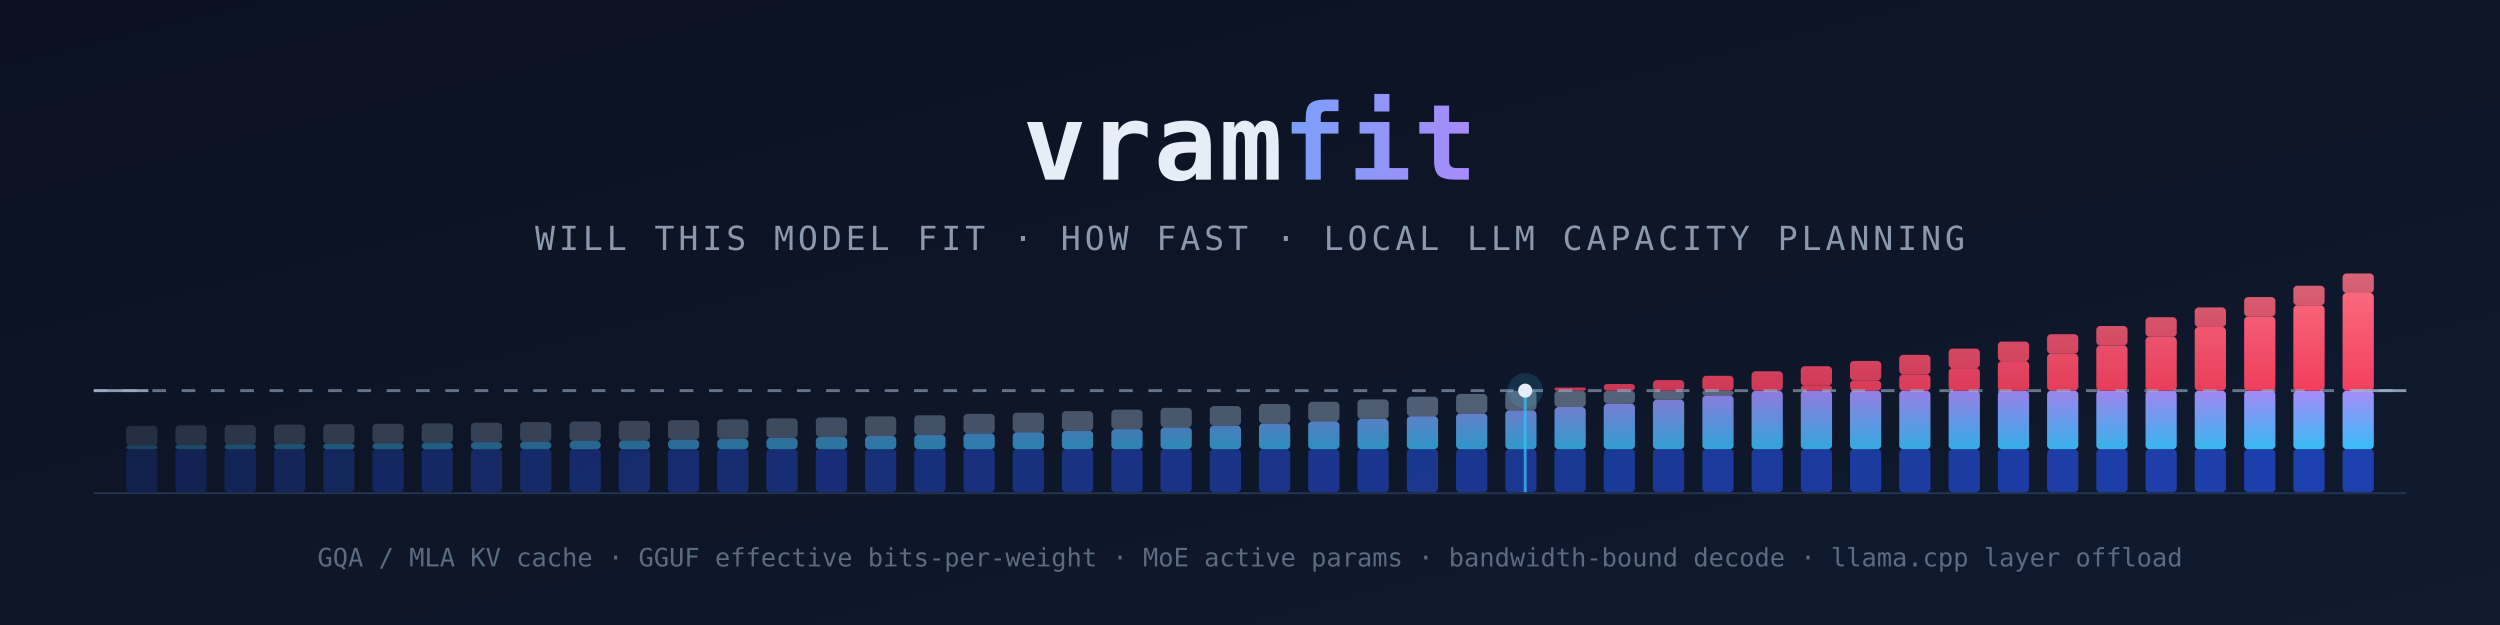
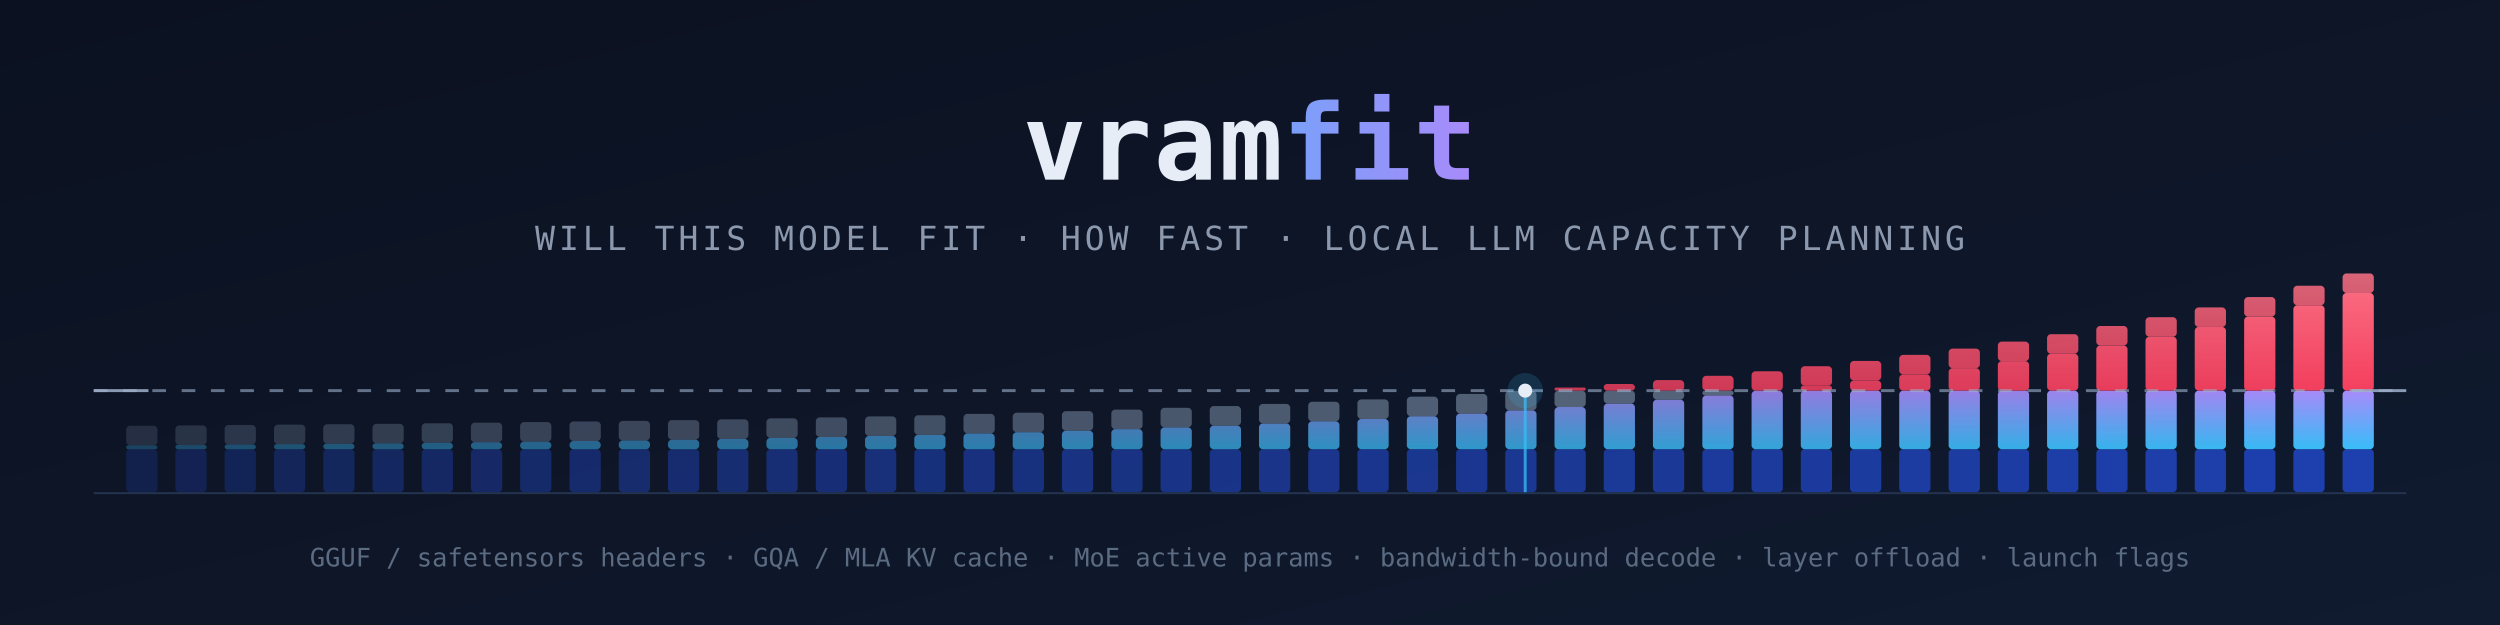
<svg xmlns="http://www.w3.org/2000/svg" width="1280" height="320" viewBox="0 0 1280 320" role="img" aria-label="vramfit banner">
  <defs>
    <linearGradient id="bg" x1="0" y1="0" x2="1" y2="1">
      <stop offset="0" stop-color="#0b1120" />
      <stop offset="0.55" stop-color="#0e1628" />
      <stop offset="1" stop-color="#101b30" />
    </linearGradient>
    <linearGradient id="kv" gradientUnits="userSpaceOnUse" x1="0" y1="230" x2="0" y2="200">
      <stop offset="0" stop-color="#38bdf8" />
      <stop offset="1" stop-color="#a78bfa" />
    </linearGradient>
    <linearGradient id="over" gradientUnits="userSpaceOnUse" x1="0" y1="200" x2="0" y2="140">
      <stop offset="0" stop-color="#f43f5e" />
      <stop offset="1" stop-color="#fb7185" />
    </linearGradient>
    <linearGradient id="accent" x1="0" y1="0" x2="1" y2="0">
      <stop offset="0" stop-color="#38bdf8" />
      <stop offset="1" stop-color="#a78bfa" />
    </linearGradient>
  </defs>
  <rect width="1280" height="320" fill="url(#bg)" />
  <g>
    <rect x="64.6" y="230" width="16" height="22" rx="2" fill="#1e40af" opacity="0.28" />
    <rect x="64.6" y="228" width="16" height="2" rx="1" fill="url(#kv)" opacity="0.28" />
    <rect x="64.6" y="218" width="16" height="10" rx="2" fill="#64748b" opacity="0.28" />
    <rect x="89.8" y="230" width="16" height="22" rx="2" fill="#1e40af" opacity="0.32" />
    <rect x="89.8" y="227.8" width="16" height="2.2" rx="1.1" fill="url(#kv)" opacity="0.32" />
    <rect x="89.8" y="217.8" width="16" height="10" rx="2" fill="#64748b" opacity="0.32" />
    <rect x="115" y="230" width="16" height="22" rx="2" fill="#1e40af" opacity="0.35" />
    <rect x="115" y="227.6" width="16" height="2.4" rx="1.2" fill="url(#kv)" opacity="0.35" />
    <rect x="115" y="217.6" width="16" height="10" rx="2" fill="#64748b" opacity="0.35" />
    <rect x="140.3" y="230" width="16" height="22" rx="2" fill="#1e40af" opacity="0.37" />
    <rect x="140.3" y="227.4" width="16" height="2.6" rx="1.3" fill="url(#kv)" opacity="0.37" />
    <rect x="140.3" y="217.4" width="16" height="10" rx="2" fill="#64748b" opacity="0.37" />
    <rect x="165.5" y="230" width="16" height="22" rx="2" fill="#1e40af" opacity="0.40" />
    <rect x="165.5" y="227.2" width="16" height="2.8" rx="1.4" fill="url(#kv)" opacity="0.40" />
    <rect x="165.5" y="217.2" width="16" height="10" rx="2" fill="#64748b" opacity="0.40" />
    <rect x="190.7" y="230" width="16" height="22" rx="2" fill="#1e40af" opacity="0.42" />
    <rect x="190.7" y="227" width="16" height="3" rx="1.5" fill="url(#kv)" opacity="0.42" />
    <rect x="190.7" y="217" width="16" height="10" rx="2" fill="#64748b" opacity="0.42" />
    <rect x="215.9" y="230" width="16" height="22" rx="2" fill="#1e40af" opacity="0.44" />
    <rect x="215.9" y="226.7" width="16" height="3.3" rx="1.6" fill="url(#kv)" opacity="0.44" />
    <rect x="215.9" y="216.7" width="16" height="10" rx="2" fill="#64748b" opacity="0.44" />
    <rect x="241.1" y="230" width="16" height="22" rx="2" fill="#1e40af" opacity="0.46" />
    <rect x="241.1" y="226.4" width="16" height="3.6" rx="1.8" fill="url(#kv)" opacity="0.46" />
    <rect x="241.1" y="216.4" width="16" height="10" rx="2" fill="#64748b" opacity="0.46" />
    <rect x="266.3" y="230" width="16" height="22" rx="2" fill="#1e40af" opacity="0.48" />
    <rect x="266.3" y="226.1" width="16" height="3.9" rx="1.9" fill="url(#kv)" opacity="0.48" />
    <rect x="266.3" y="216.1" width="16" height="10" rx="2" fill="#64748b" opacity="0.48" />
    <rect x="291.6" y="230" width="16" height="22" rx="2" fill="#1e40af" opacity="0.50" />
    <rect x="291.6" y="225.8" width="16" height="4.2" rx="2" fill="url(#kv)" opacity="0.50" />
    <rect x="291.6" y="215.8" width="16" height="10" rx="2" fill="#64748b" opacity="0.50" />
    <rect x="316.8" y="230" width="16" height="22" rx="2" fill="#1e40af" opacity="0.51" />
    <rect x="316.8" y="225.5" width="16" height="4.5" rx="2" fill="url(#kv)" opacity="0.51" />
    <rect x="316.8" y="215.5" width="16" height="10" rx="2" fill="#64748b" opacity="0.51" />
    <rect x="342" y="230" width="16" height="22" rx="2" fill="#1e40af" opacity="0.53" />
    <rect x="342" y="225.1" width="16" height="4.9" rx="2" fill="url(#kv)" opacity="0.53" />
    <rect x="342" y="215.1" width="16" height="10" rx="2" fill="#64748b" opacity="0.53" />
    <rect x="367.2" y="230" width="16" height="22" rx="2" fill="#1e40af" opacity="0.55" />
    <rect x="367.2" y="224.7" width="16" height="5.3" rx="2" fill="url(#kv)" opacity="0.55" />
    <rect x="367.2" y="214.7" width="16" height="10" rx="2" fill="#64748b" opacity="0.55" />
    <rect x="392.4" y="230" width="16" height="22" rx="2" fill="#1e40af" opacity="0.56" />
    <rect x="392.4" y="224.2" width="16" height="5.8" rx="2" fill="url(#kv)" opacity="0.56" />
    <rect x="392.4" y="214.2" width="16" height="10" rx="2" fill="#64748b" opacity="0.56" />
    <rect x="417.7" y="230" width="16" height="22" rx="2" fill="#1e40af" opacity="0.58" />
    <rect x="417.7" y="223.7" width="16" height="6.3" rx="2" fill="url(#kv)" opacity="0.58" />
    <rect x="417.7" y="213.7" width="16" height="10" rx="2" fill="#64748b" opacity="0.58" />
    <rect x="442.9" y="230" width="16" height="22" rx="2" fill="#1e40af" opacity="0.60" />
    <rect x="442.9" y="223.2" width="16" height="6.8" rx="2" fill="url(#kv)" opacity="0.60" />
    <rect x="442.9" y="213.2" width="16" height="10" rx="2" fill="#64748b" opacity="0.60" />
    <rect x="468.1" y="230" width="16" height="22" rx="2" fill="#1e40af" opacity="0.61" />
    <rect x="468.1" y="222.6" width="16" height="7.4" rx="2" fill="url(#kv)" opacity="0.61" />
    <rect x="468.1" y="212.6" width="16" height="10" rx="2" fill="#64748b" opacity="0.61" />
    <rect x="493.3" y="230" width="16" height="22" rx="2" fill="#1e40af" opacity="0.63" />
    <rect x="493.3" y="221.9" width="16" height="8.1" rx="2" fill="url(#kv)" opacity="0.63" />
    <rect x="493.3" y="211.9" width="16" height="10" rx="2" fill="#64748b" opacity="0.63" />
    <rect x="518.5" y="230" width="16" height="22" rx="2" fill="#1e40af" opacity="0.64" />
    <rect x="518.5" y="221.3" width="16" height="8.7" rx="2" fill="url(#kv)" opacity="0.64" />
    <rect x="518.5" y="211.3" width="16" height="10" rx="2" fill="#64748b" opacity="0.64" />
    <rect x="543.7" y="230" width="16" height="22" rx="2" fill="#1e40af" opacity="0.66" />
    <rect x="543.7" y="220.5" width="16" height="9.5" rx="2" fill="url(#kv)" opacity="0.66" />
    <rect x="543.7" y="210.5" width="16" height="10" rx="2" fill="#64748b" opacity="0.66" />
    <rect x="569" y="230" width="16" height="22" rx="2" fill="#1e40af" opacity="0.67" />
    <rect x="569" y="219.7" width="16" height="10.3" rx="2" fill="url(#kv)" opacity="0.67" />
    <rect x="569" y="209.7" width="16" height="10" rx="2" fill="#64748b" opacity="0.67" />
    <rect x="594.2" y="230" width="16" height="22" rx="2" fill="#1e40af" opacity="0.69" />
    <rect x="594.2" y="218.8" width="16" height="11.2" rx="2" fill="url(#kv)" opacity="0.69" />
    <rect x="594.2" y="208.8" width="16" height="10" rx="2" fill="#64748b" opacity="0.69" />
    <rect x="619.4" y="230" width="16" height="22" rx="2" fill="#1e40af" opacity="0.70" />
    <rect x="619.4" y="217.9" width="16" height="12.1" rx="2" fill="url(#kv)" opacity="0.70" />
    <rect x="619.4" y="207.9" width="16" height="10" rx="2" fill="#64748b" opacity="0.70" />
    <rect x="644.6" y="230" width="16" height="22" rx="2" fill="#1e40af" opacity="0.72" />
    <rect x="644.6" y="216.8" width="16" height="13.2" rx="2" fill="url(#kv)" opacity="0.72" />
    <rect x="644.6" y="206.8" width="16" height="10" rx="2" fill="#64748b" opacity="0.72" />
    <rect x="669.8" y="230" width="16" height="22" rx="2" fill="#1e40af" opacity="0.73" />
    <rect x="669.8" y="215.7" width="16" height="14.3" rx="2" fill="url(#kv)" opacity="0.73" />
    <rect x="669.8" y="205.7" width="16" height="10" rx="2" fill="#64748b" opacity="0.73" />
    <rect x="695" y="230" width="16" height="22" rx="2" fill="#1e40af" opacity="0.74" />
    <rect x="695" y="214.5" width="16" height="15.5" rx="2" fill="url(#kv)" opacity="0.74" />
    <rect x="695" y="204.5" width="16" height="10" rx="2" fill="#64748b" opacity="0.74" />
    <rect x="720.3" y="230" width="16" height="22" rx="2" fill="#1e40af" opacity="0.76" />
    <rect x="720.3" y="213.1" width="16" height="16.9" rx="2" fill="url(#kv)" opacity="0.76" />
    <rect x="720.3" y="203.1" width="16" height="10" rx="2" fill="#64748b" opacity="0.76" />
    <rect x="745.5" y="230" width="16" height="22" rx="2" fill="#1e40af" opacity="0.77" />
    <rect x="745.5" y="211.7" width="16" height="18.3" rx="2" fill="url(#kv)" opacity="0.77" />
    <rect x="745.5" y="201.7" width="16" height="10" rx="2" fill="#64748b" opacity="0.77" />
    <rect x="770.7" y="230" width="16" height="22" rx="2" fill="#1e40af" opacity="0.78" />
    <rect x="770.7" y="210.1" width="16" height="19.9" rx="2" fill="url(#kv)" opacity="0.78" />
    <rect x="770.7" y="200.1" width="16" height="10" rx="2" fill="#64748b" opacity="0.78" />
    <rect x="795.9" y="230" width="16" height="22" rx="2" fill="#1e40af" opacity="0.80" />
    <rect x="795.9" y="208.4" width="16" height="21.6" rx="2" fill="url(#kv)" opacity="0.80" />
    <rect x="795.9" y="200" width="16" height="8.4" rx="2" fill="#64748b" opacity="0.80" />
    <rect x="795.9" y="198.4" width="16" height="1.6" rx="0.8" fill="url(#over)" opacity="0.80" />
    <rect x="821.1" y="230" width="16" height="22" rx="2" fill="#1e40af" opacity="0.81" />
    <rect x="821.1" y="206.6" width="16" height="23.4" rx="2" fill="url(#kv)" opacity="0.81" />
    <rect x="821.1" y="200" width="16" height="6.6" rx="2" fill="#64748b" opacity="0.81" />
    <rect x="821.1" y="196.6" width="16" height="3.4" rx="1.7" fill="url(#over)" opacity="0.81" />
    <rect x="846.3" y="230" width="16" height="22" rx="2" fill="#1e40af" opacity="0.82" />
    <rect x="846.3" y="204.6" width="16" height="25.4" rx="2" fill="url(#kv)" opacity="0.82" />
    <rect x="846.3" y="200" width="16" height="4.6" rx="2" fill="#64748b" opacity="0.82" />
    <rect x="846.3" y="194.6" width="16" height="5.4" rx="2" fill="url(#over)" opacity="0.82" />
    <rect x="871.6" y="230" width="16" height="22" rx="2" fill="#1e40af" opacity="0.84" />
    <rect x="871.6" y="202.4" width="16" height="27.6" rx="2" fill="url(#kv)" opacity="0.84" />
    <rect x="871.6" y="200" width="16" height="2.4" rx="1.2" fill="#64748b" opacity="0.84" />
    <rect x="871.6" y="192.4" width="16" height="7.6" rx="2" fill="url(#over)" opacity="0.84" />
    <rect x="896.8" y="230" width="16" height="22" rx="2" fill="#1e40af" opacity="0.85" />
    <rect x="896.8" y="200.1" width="16" height="29.9" rx="2" fill="url(#kv)" opacity="0.85" />
    <rect x="896.8" y="200" width="16" height="0.1" rx="0" fill="#64748b" opacity="0.85" />
    <rect x="896.8" y="190.1" width="16" height="9.9" rx="2" fill="url(#over)" opacity="0.85" />
    <rect x="922" y="230" width="16" height="22" rx="2" fill="#1e40af" opacity="0.86" />
    <rect x="922" y="200" width="16" height="30" rx="2" fill="url(#kv)" opacity="0.86" />
    <rect x="922" y="197.5" width="16" height="2.5" rx="1.2" fill="url(#over)" opacity="0.86" />
    <rect x="922" y="187.5" width="16" height="10" rx="2" fill="url(#over)" opacity="0.85" />
    <rect x="947.2" y="230" width="16" height="22" rx="2" fill="#1e40af" opacity="0.88" />
    <rect x="947.2" y="200" width="16" height="30" rx="2" fill="url(#kv)" opacity="0.88" />
    <rect x="947.2" y="194.8" width="16" height="5.2" rx="2" fill="url(#over)" opacity="0.88" />
    <rect x="947.2" y="184.8" width="16" height="10" rx="2" fill="url(#over)" opacity="0.85" />
    <rect x="972.4" y="230" width="16" height="22" rx="2" fill="#1e40af" opacity="0.89" />
    <rect x="972.4" y="200" width="16" height="30" rx="2" fill="url(#kv)" opacity="0.89" />
    <rect x="972.4" y="191.7" width="16" height="8.3" rx="2" fill="url(#over)" opacity="0.89" />
    <rect x="972.4" y="181.7" width="16" height="10" rx="2" fill="url(#over)" opacity="0.85" />
    <rect x="997.7" y="230" width="16" height="22" rx="2" fill="#1e40af" opacity="0.90" />
    <rect x="997.7" y="200" width="16" height="30" rx="2" fill="url(#kv)" opacity="0.90" />
    <rect x="997.7" y="188.5" width="16" height="11.5" rx="2" fill="url(#over)" opacity="0.90" />
    <rect x="997.7" y="178.5" width="16" height="10" rx="2" fill="url(#over)" opacity="0.85" />
    <rect x="1022.9" y="230" width="16" height="22" rx="2" fill="#1e40af" opacity="0.91" />
    <rect x="1022.9" y="200" width="16" height="30" rx="2" fill="url(#kv)" opacity="0.91" />
    <rect x="1022.9" y="184.9" width="16" height="15.1" rx="2" fill="url(#over)" opacity="0.91" />
    <rect x="1022.9" y="174.9" width="16" height="10" rx="2" fill="url(#over)" opacity="0.85" />
    <rect x="1048.1" y="230" width="16" height="22" rx="2" fill="#1e40af" opacity="0.93" />
    <rect x="1048.1" y="200" width="16" height="30" rx="2" fill="url(#kv)" opacity="0.93" />
    <rect x="1048.1" y="181.1" width="16" height="18.9" rx="2" fill="url(#over)" opacity="0.93" />
    <rect x="1048.1" y="171.1" width="16" height="10" rx="2" fill="url(#over)" opacity="0.85" />
    <rect x="1073.3" y="230" width="16" height="22" rx="2" fill="#1e40af" opacity="0.94" />
    <rect x="1073.3" y="200" width="16" height="30" rx="2" fill="url(#kv)" opacity="0.94" />
    <rect x="1073.3" y="176.9" width="16" height="23.1" rx="2" fill="url(#over)" opacity="0.94" />
    <rect x="1073.3" y="166.9" width="16" height="10" rx="2" fill="url(#over)" opacity="0.85" />
    <rect x="1098.5" y="230" width="16" height="22" rx="2" fill="#1e40af" opacity="0.95" />
    <rect x="1098.5" y="200" width="16" height="30" rx="2" fill="url(#kv)" opacity="0.95" />
    <rect x="1098.5" y="172.4" width="16" height="27.6" rx="2" fill="url(#over)" opacity="0.95" />
    <rect x="1098.5" y="162.4" width="16" height="10" rx="2" fill="url(#over)" opacity="0.85" />
    <rect x="1123.7" y="230" width="16" height="22" rx="2" fill="#1e40af" opacity="0.96" />
    <rect x="1123.7" y="200" width="16" height="30" rx="2" fill="url(#kv)" opacity="0.96" />
    <rect x="1123.7" y="167.4" width="16" height="32.6" rx="2" fill="url(#over)" opacity="0.96" />
    <rect x="1123.7" y="157.4" width="16" height="10" rx="2" fill="url(#over)" opacity="0.85" />
    <rect x="1149" y="230" width="16" height="22" rx="2" fill="#1e40af" opacity="0.98" />
    <rect x="1149" y="200" width="16" height="30" rx="2" fill="url(#kv)" opacity="0.98" />
    <rect x="1149" y="162.1" width="16" height="37.9" rx="2" fill="url(#over)" opacity="0.98" />
    <rect x="1149" y="152.1" width="16" height="10" rx="2" fill="url(#over)" opacity="0.85" />
    <rect x="1174.2" y="230" width="16" height="22" rx="2" fill="#1e40af" opacity="0.99" />
    <rect x="1174.2" y="200" width="16" height="30" rx="2" fill="url(#kv)" opacity="0.99" />
    <rect x="1174.2" y="156.3" width="16" height="43.7" rx="2" fill="url(#over)" opacity="0.99" />
    <rect x="1174.2" y="146.3" width="16" height="10" rx="2" fill="url(#over)" opacity="0.85" />
    <rect x="1199.4" y="230" width="16" height="22" rx="2" fill="#1e40af" opacity="1.00" />
    <rect x="1199.4" y="200" width="16" height="30" rx="2" fill="url(#kv)" opacity="1.00" />
    <rect x="1199.4" y="150" width="16" height="50" rx="2" fill="url(#over)" opacity="1.00" />
    <rect x="1199.4" y="140" width="16" height="10" rx="2" fill="url(#over)" opacity="0.85" />
  </g>
  <g>
    <line x1="48" y1="252.5" x2="1232" y2="252.5" stroke="#243350" stroke-width="1" />
    <line x1="48" y1="200" x2="1232" y2="200" stroke="#9fb0cc" stroke-width="1.5" stroke-dasharray="7 8" opacity="0.6" />
    <line x1="48" y1="200" x2="76" y2="200" stroke="#9fb0cc" stroke-width="1.5" opacity="0.85" />
    <line x1="1204" y1="200" x2="1232" y2="200" stroke="#9fb0cc" stroke-width="1.5" opacity="0.85" />
    <line x1="780.9" y1="252" x2="780.9" y2="200" stroke="#38bdf8" stroke-width="1.5" opacity="0.75" />
    <circle cx="780.9" cy="200" r="9" fill="#38bdf8" opacity="0.16" />
    <circle cx="780.9" cy="200" r="3.6" fill="#e6edf7" />
  </g>
  <text x="640" y="92" text-anchor="middle" font-family="ui-monospace,SFMono-Regular,Menlo,Consolas,monospace" font-size="54" font-weight="700" fill="#e6edf7" letter-spacing="1">vram<tspan fill="url(#accent)">fit</tspan>
  </text>
  <text x="640" y="128" text-anchor="middle" font-family="ui-monospace,SFMono-Regular,Menlo,Consolas,monospace" font-size="17" fill="#8b98ad" letter-spacing="2">WILL THIS MODEL FIT · HOW FAST · LOCAL LLM CAPACITY PLANNING</text>
-   <text x="640" y="290" text-anchor="middle" font-family="ui-monospace,SFMono-Regular,Menlo,Consolas,monospace" font-size="13" fill="#5b6b82">GQA / MLA KV cache · GGUF effective bits-per-weight · MoE active params · bandwidth-bound decode · llama.cpp layer offload</text>
+   <text x="640" y="290" text-anchor="middle" font-family="ui-monospace,SFMono-Regular,Menlo,Consolas,monospace" font-size="13" fill="#5b6b82">GGUF / safetensors headers · GQA / MLA KV cache · MoE active params · bandwidth-bound decode · layer offload · launch flags</text>
</svg>
